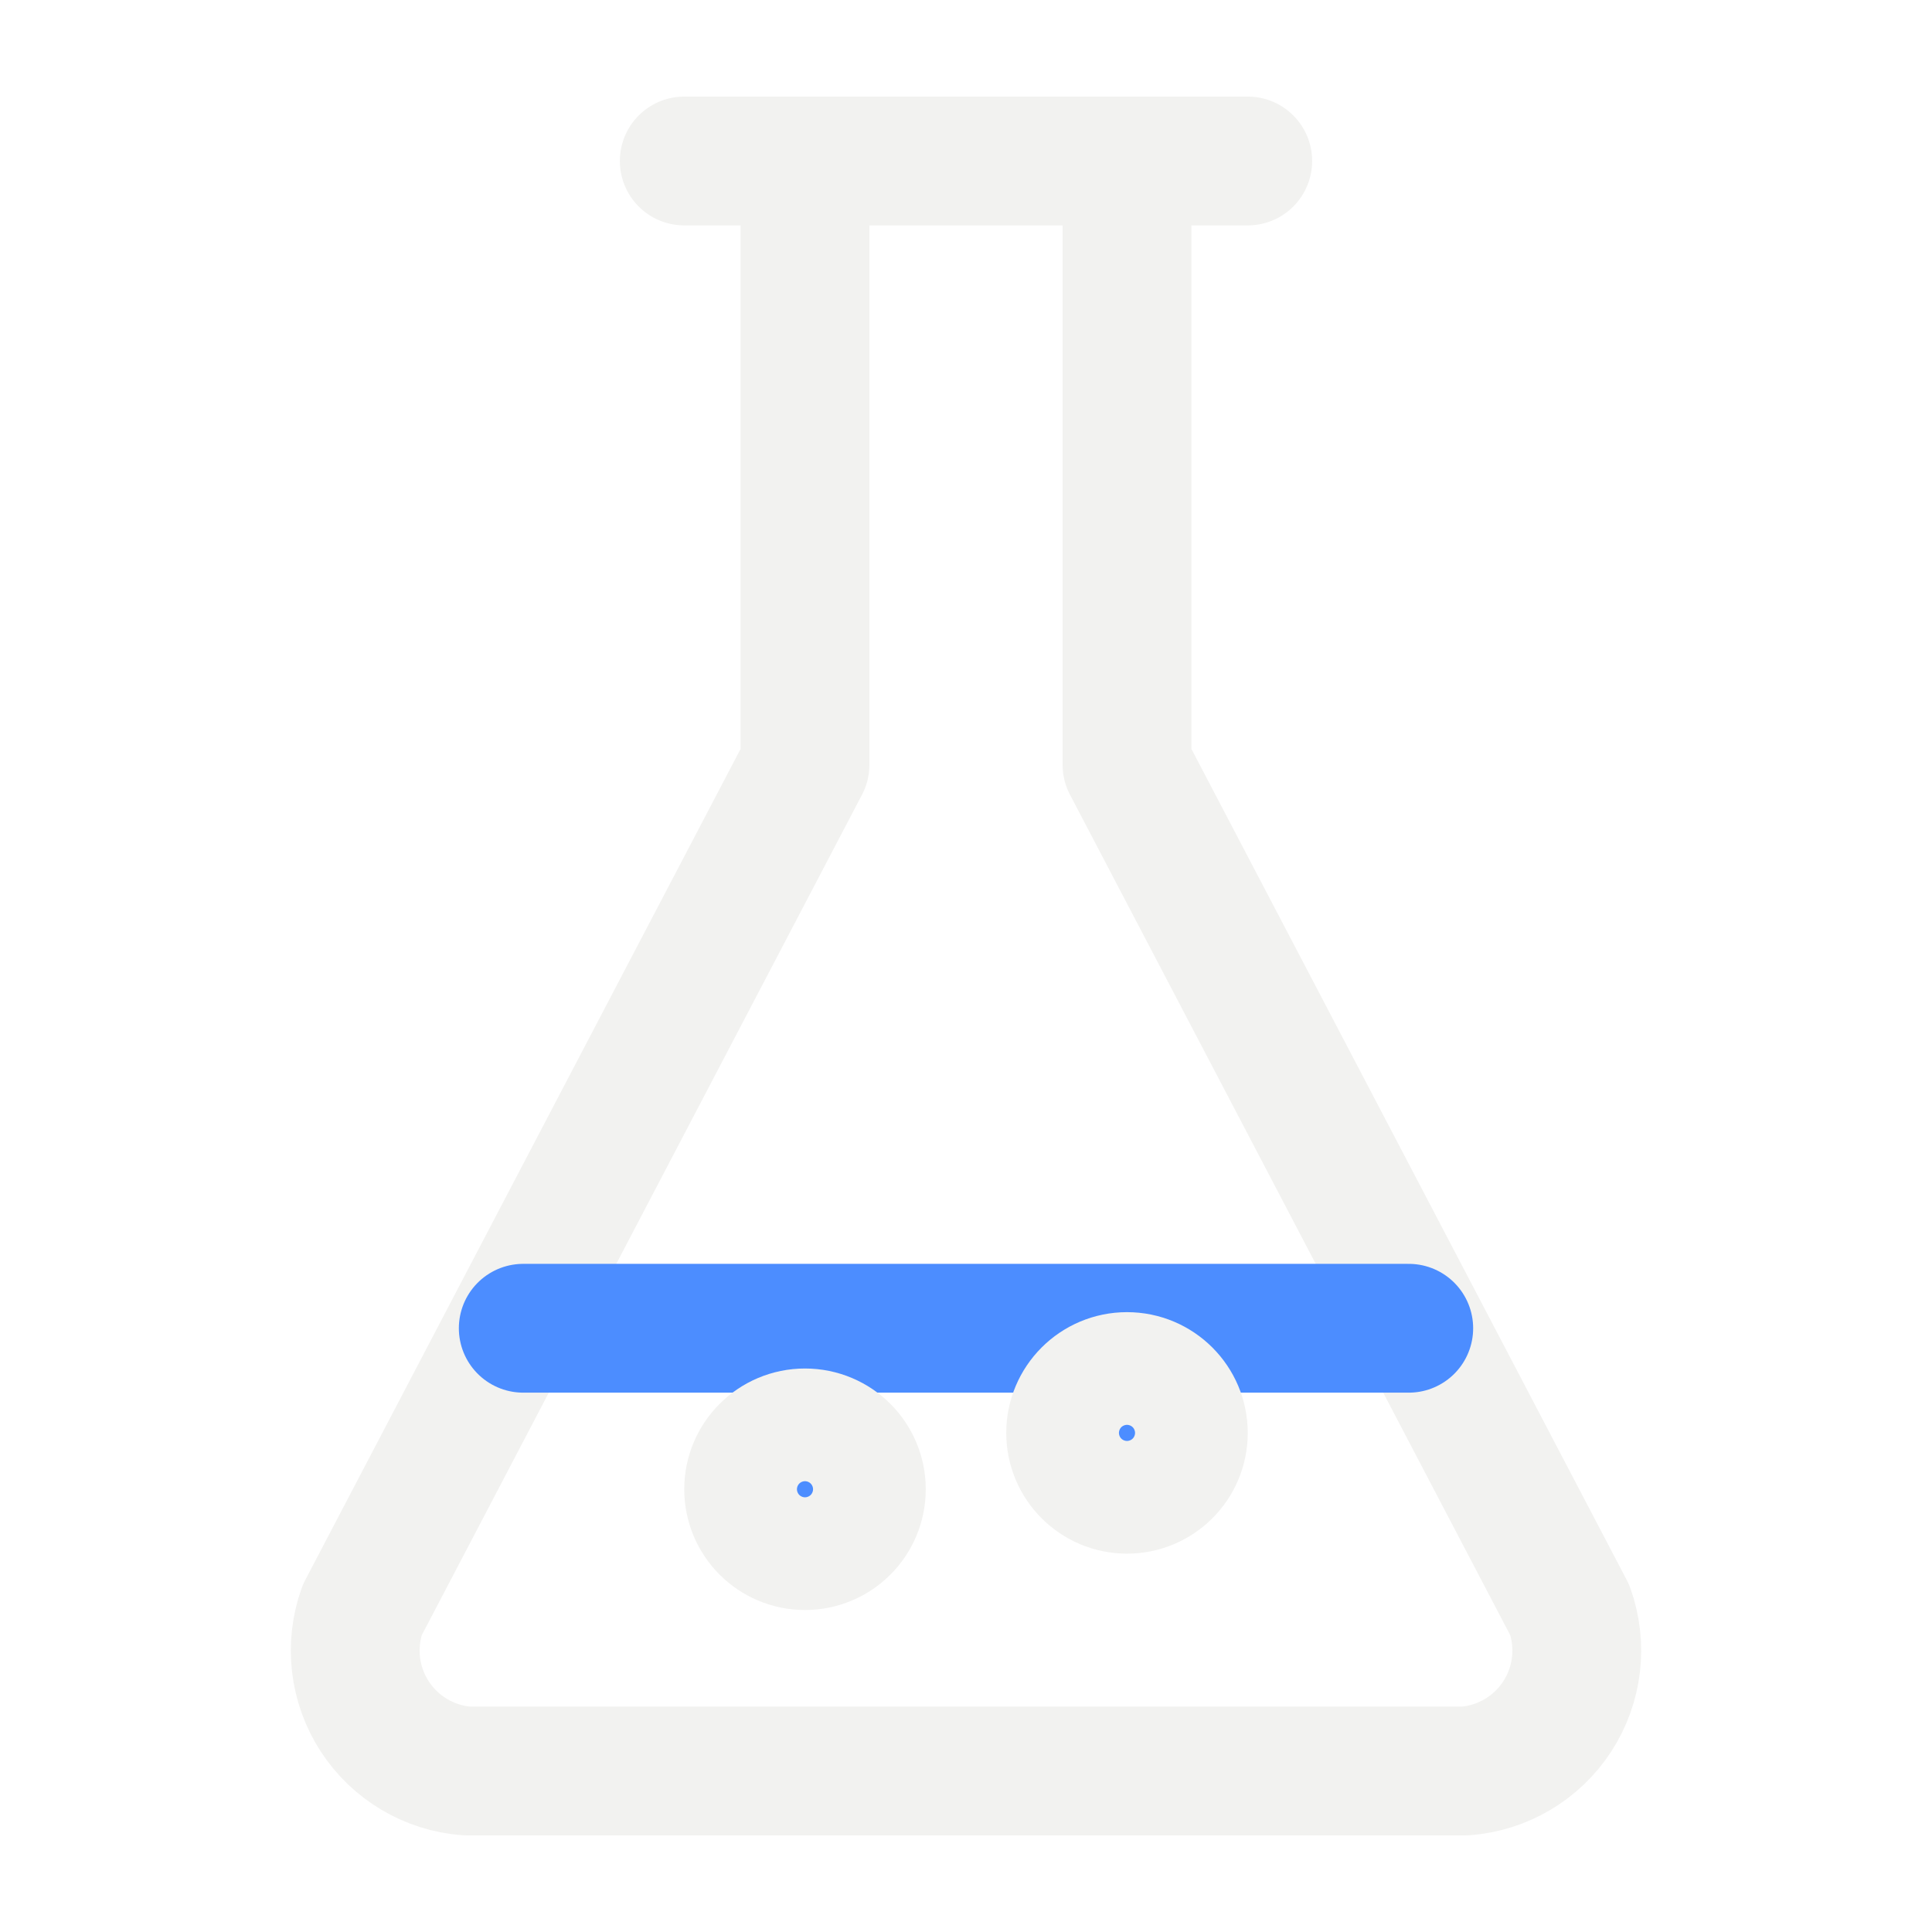
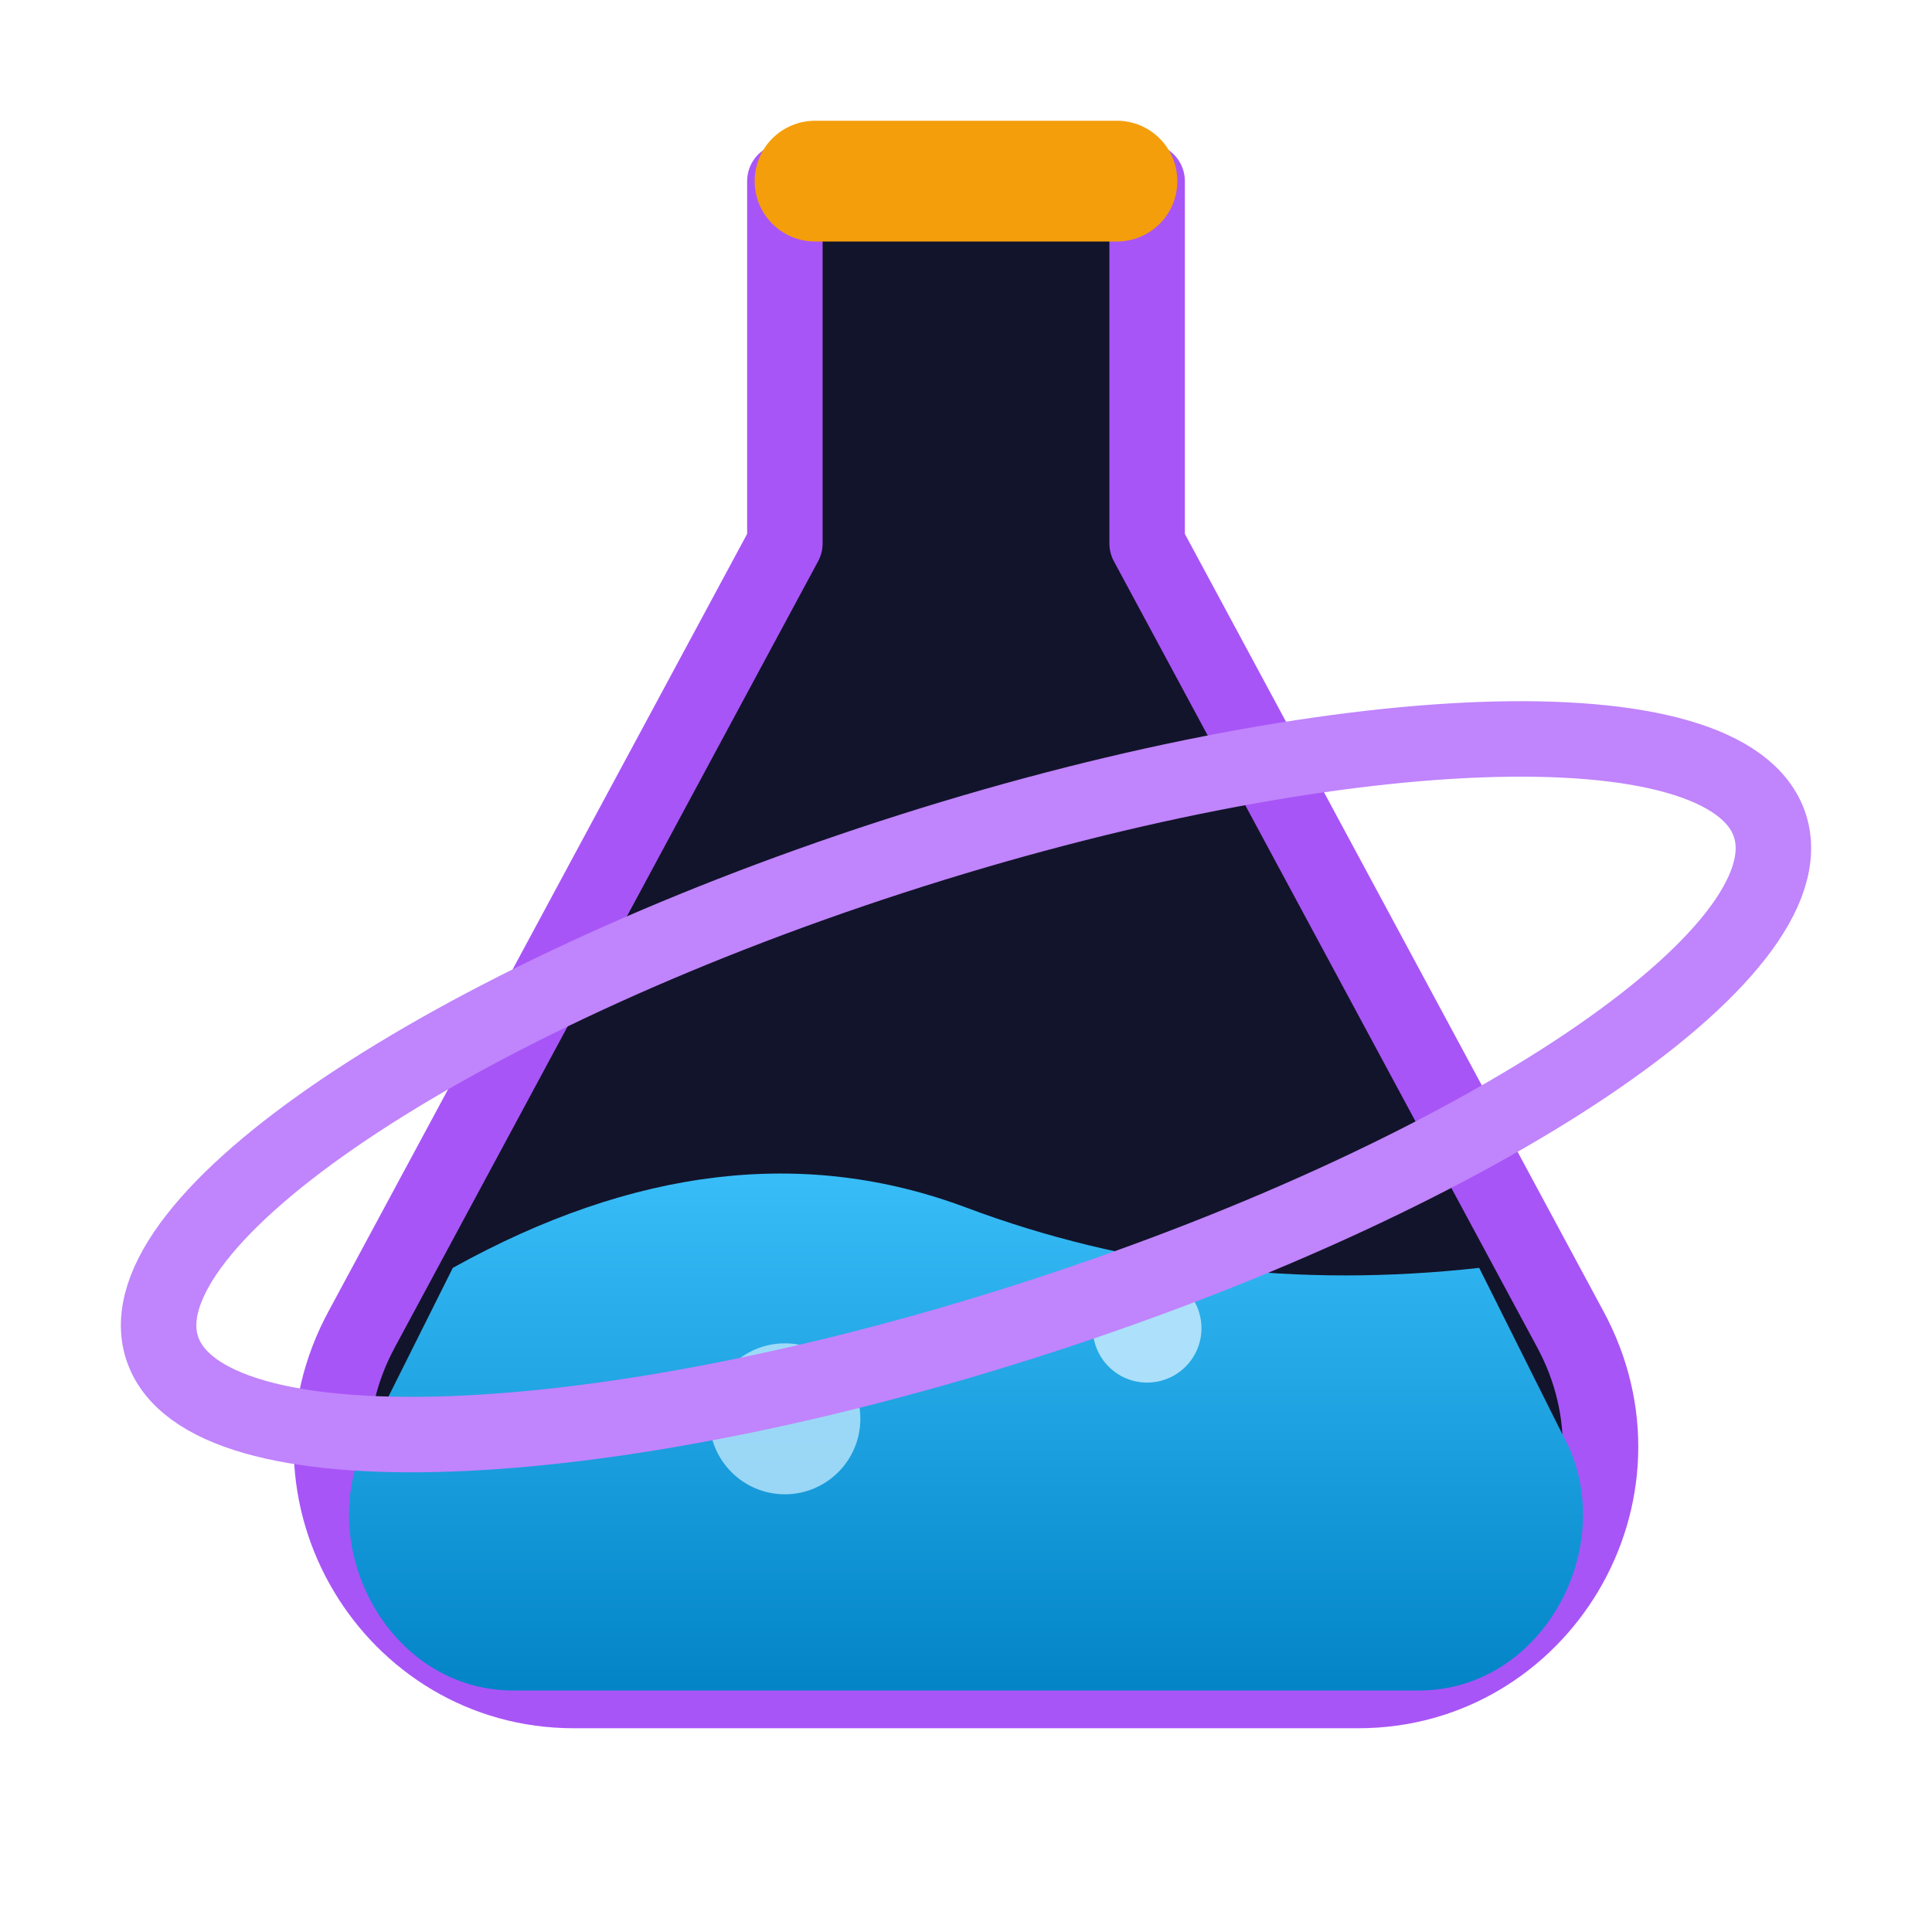
- <svg xmlns="http://www.w3.org/2000/svg" width="32" height="32" viewBox="0 0 24 24" fill="none" stroke="#F2F2F0" stroke-width="1.6" stroke-linecap="round" stroke-linejoin="round">
-   <path d="M10 2v7.5L4.5 20a1.5 1.5 0 0 0 1.3 2h12.4a1.5 1.5 0 0 0 1.3-2L14 9.5V2" />
-   <path d="M8.5 2h7" />
-   <path d="M6.5 16.5h11" stroke="#4C8DFF" />
-   <circle cx="10" cy="18.5" r="0.7" fill="#4C8DFF" />
-   <circle cx="14" cy="17.8" r="0.7" fill="#4C8DFF" />
+ <svg xmlns="http://www.w3.org/2000/svg" viewBox="0 0 64 64" width="64" height="64">
+   <defs>
+     <linearGradient id="liquidGrad2" x1="0%" y1="0%" x2="0%" y2="100%">
+       <stop offset="0%" stop-color="#38BDF8" />
+       <stop offset="100%" stop-color="#0284C7" />
+     </linearGradient>
+   </defs>
+   <path d="M26 6 h12 v12 l14 26 c3 5.5 -1 12 -7 12 H19 c-6 0 -10 -6.5 -7 -12 L26 18 Z" fill="#12142B" stroke="#A855F7" stroke-width="2.5" stroke-linejoin="round" />
+   <path d="M15 42 Q24 37 32 40 T49 42 L52 48 c1.5 3.5 -1 8 -5 8 H17 c-4 0 -6.5 -4.5 -5 -8 Z" fill="url(#liquidGrad2)" />
+   <circle cx="26" cy="47" r="2.5" fill="#BAE6FD" opacity="0.8" />
+   <circle cx="38" cy="44" r="1.8" fill="#BAE6FD" opacity="0.9" />
+   <ellipse cx="32" cy="36" rx="28" ry="8" fill="none" stroke="#C084FC" stroke-width="2.5" transform="rotate(-18 32 36)" />
+   <rect x="25" y="4" width="14" height="4" rx="2" fill="#F59E0B" />
</svg>
